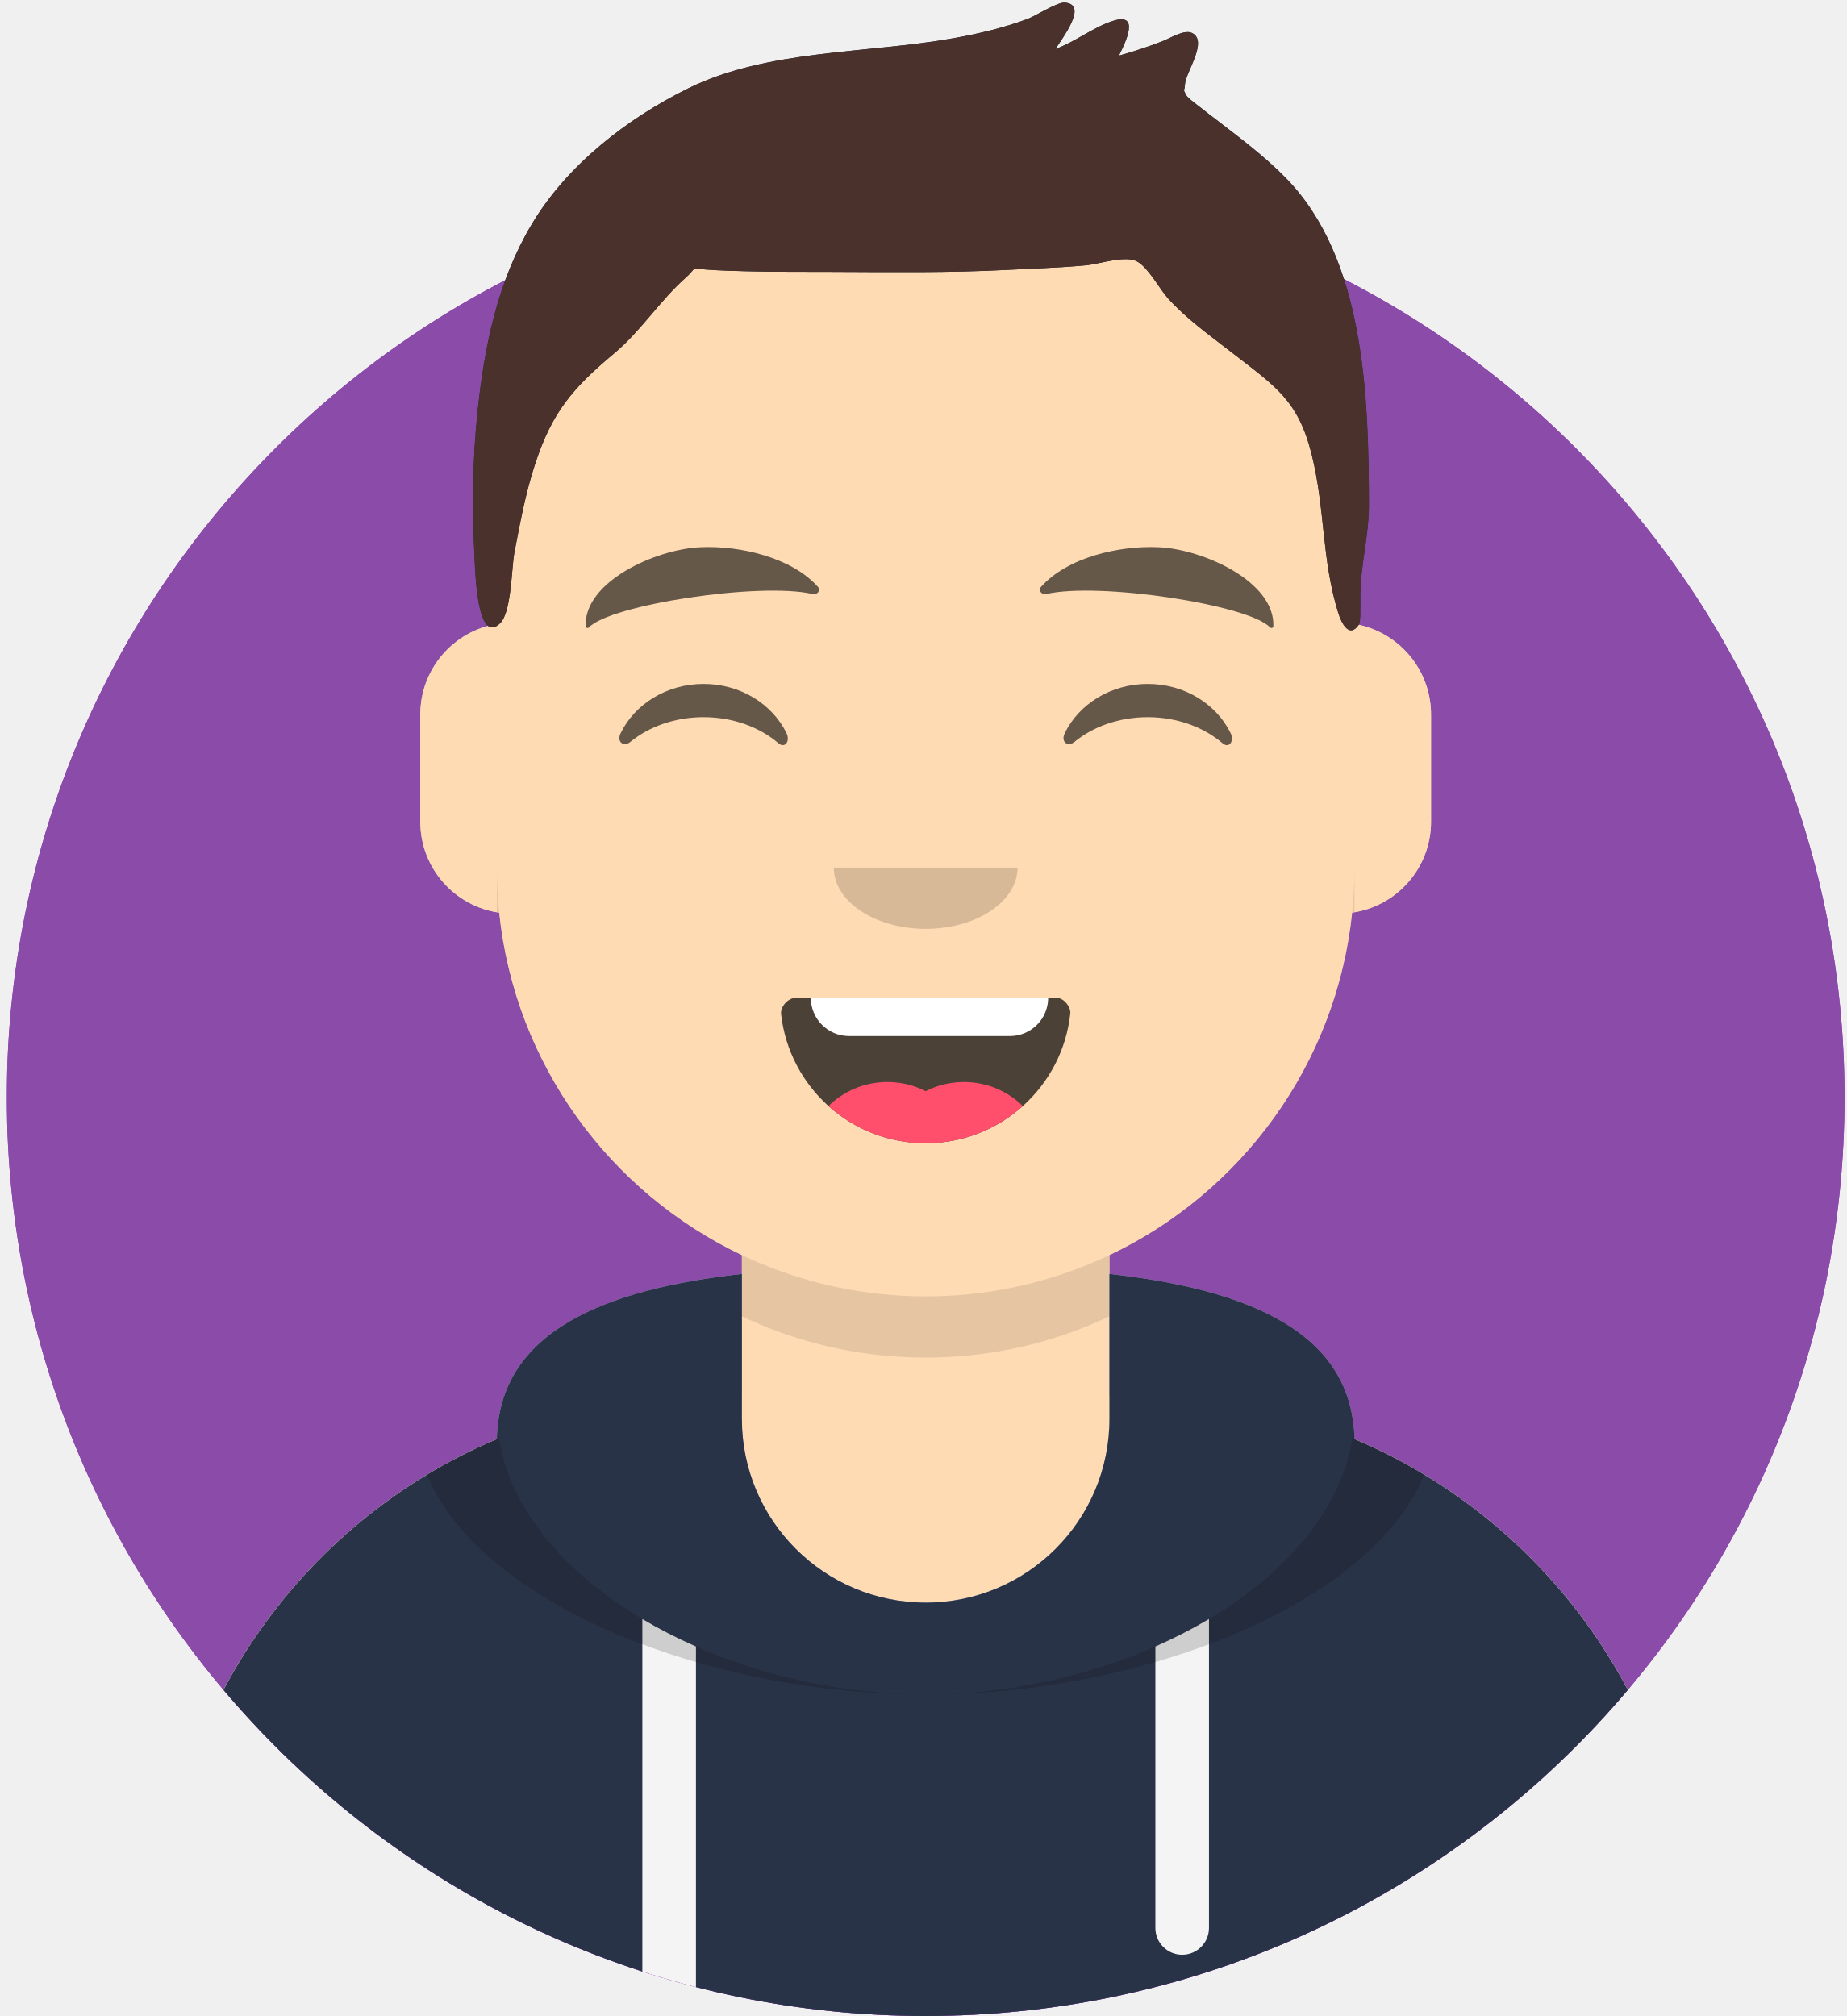
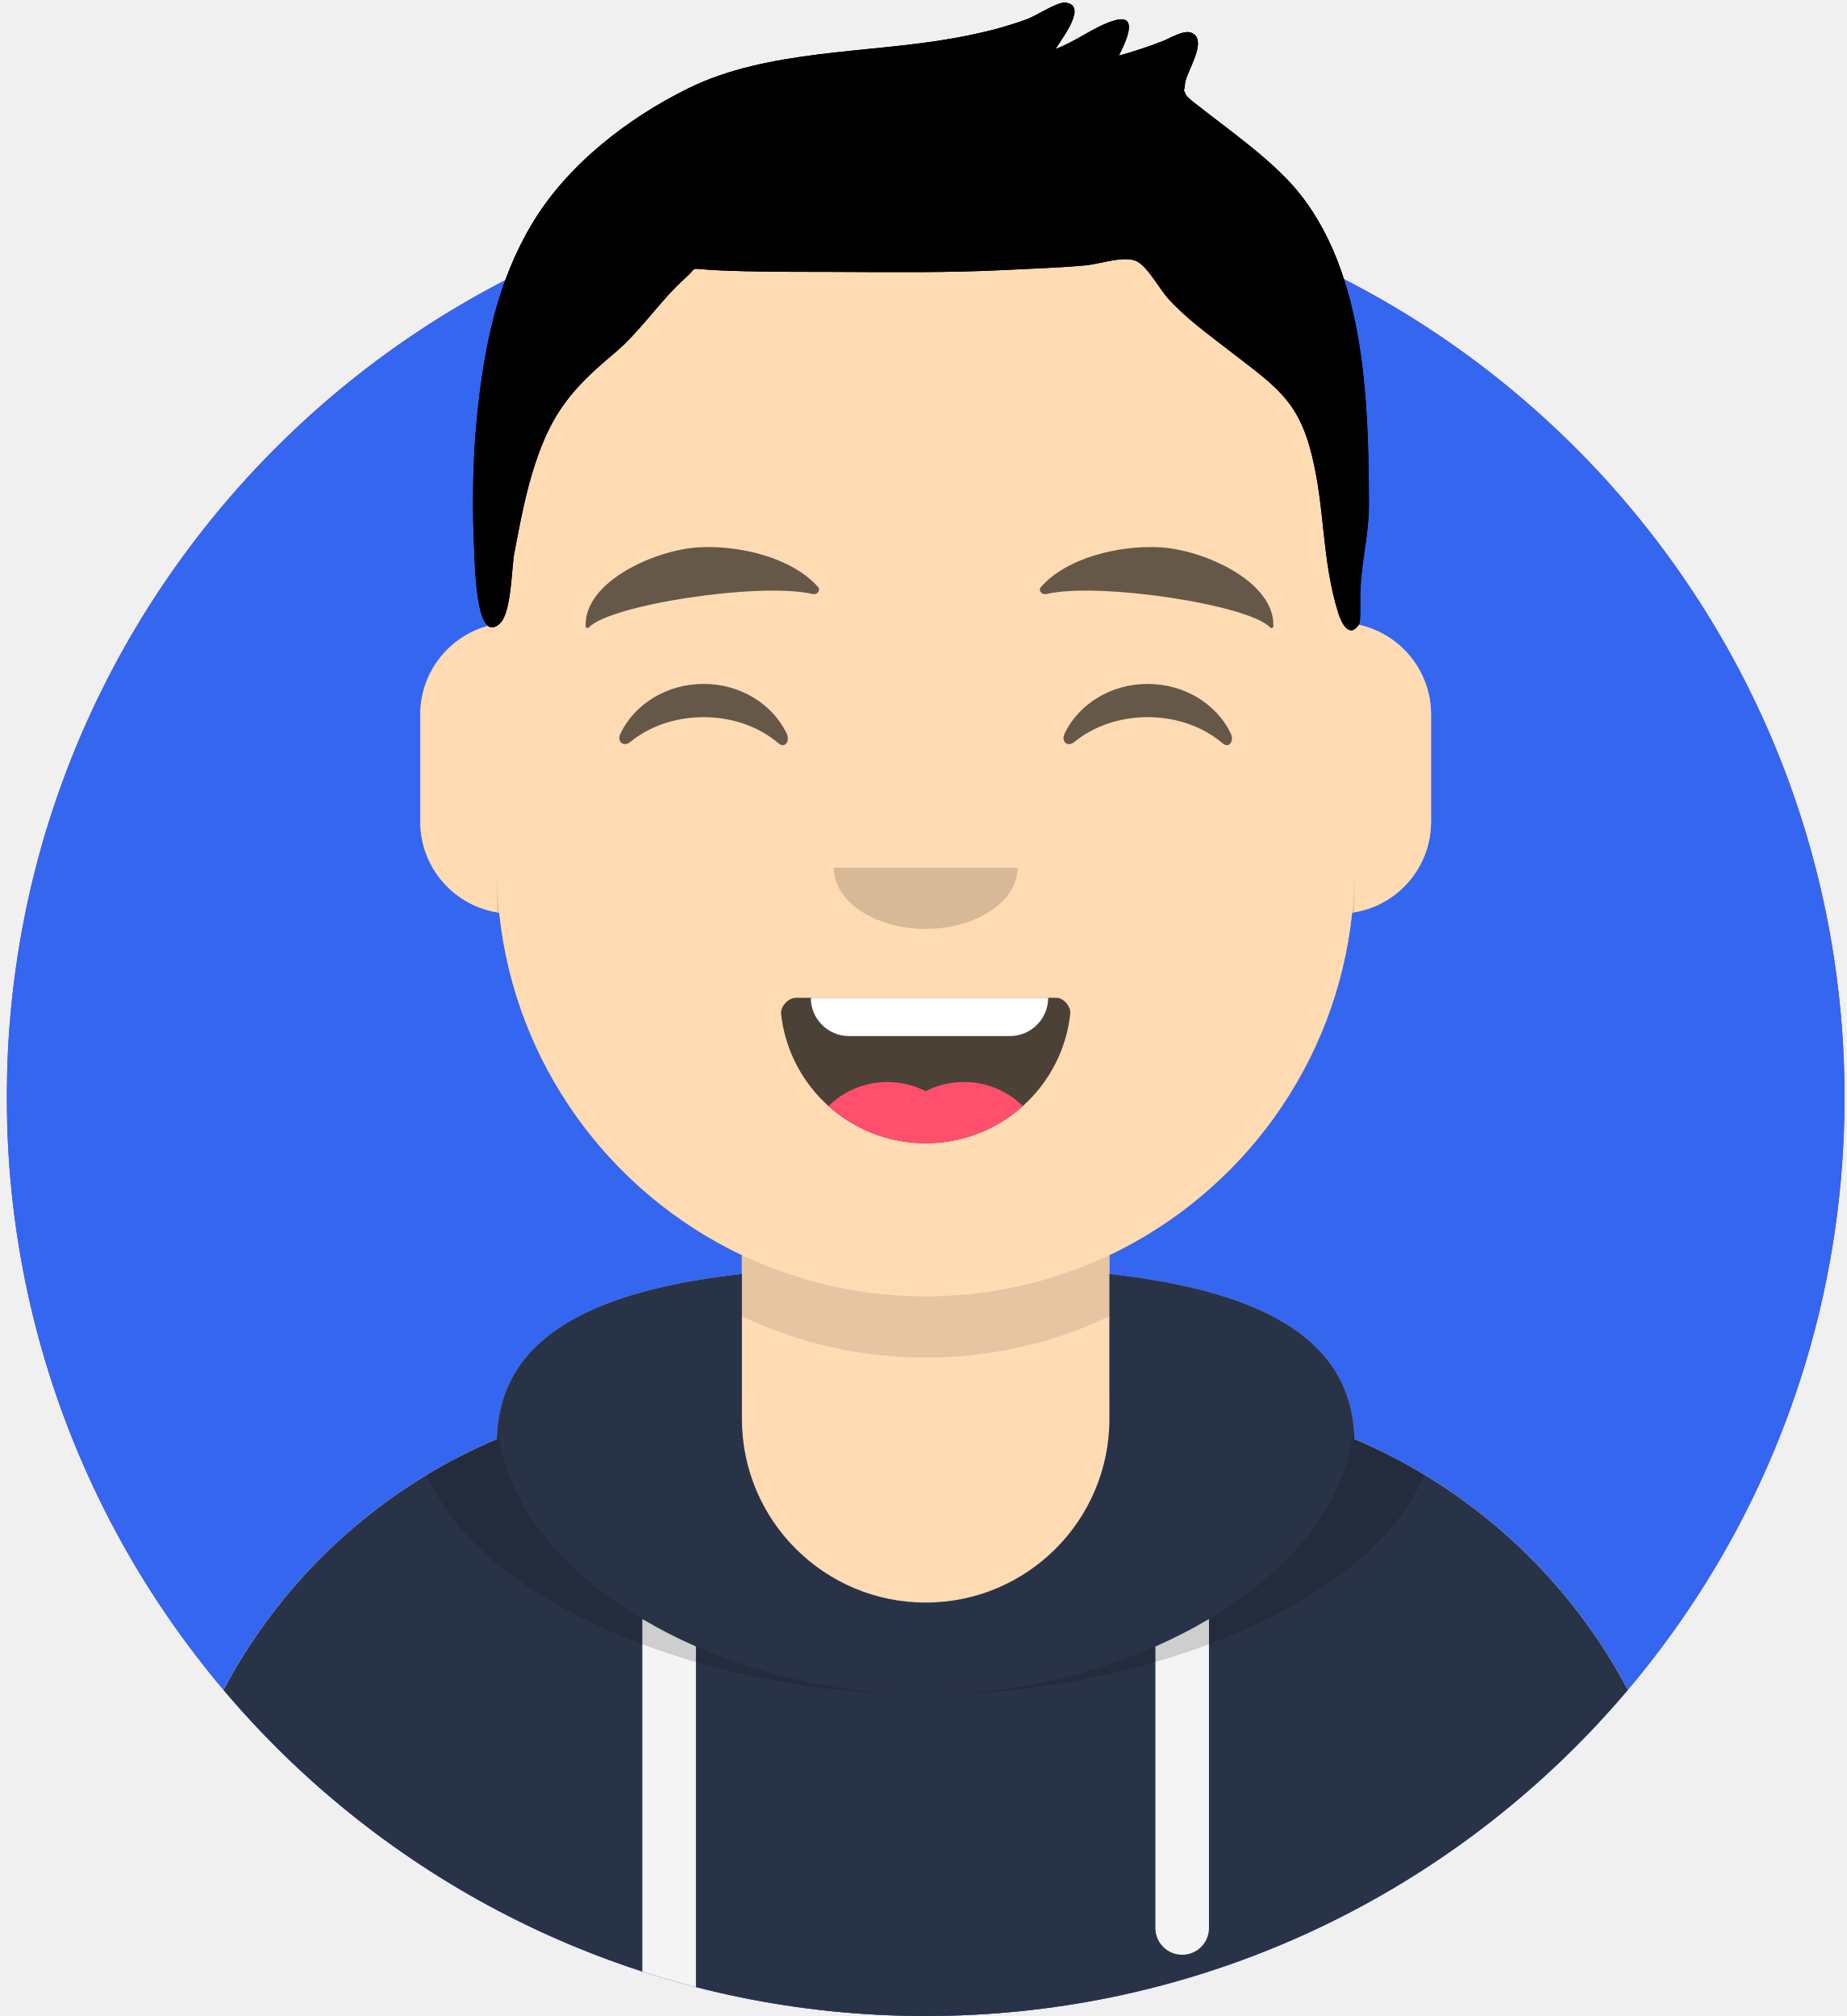
<svg xmlns="http://www.w3.org/2000/svg" xmlns:xlink="http://www.w3.org/1999/xlink" width="217px" height="237px" viewBox="0 0 217 237" version="1.1">
  <defs>
    <circle id="path-1" cx="108" cy="108" r="108" />
    <path d="M-3.19744231e-14,144 L-3.19744231e-14,-1.42108547e-14 L237.6,-1.42108547e-14 L237.6,144 L226.8,144 C226.8,203.647 178.447,252 118.8,252 C59.153,252 10.8,203.647 10.8,144 L10.8,144 L-3.19744231e-14,144 Z" id="path-3" />
    <path d="M90,0 C117.835,-5.11323436e-15 140.4,22.565 140.4,50.4 L140.401,55.949 C145.508,56.807 149.4,61.249 149.4,66.6 L149.4,79.2 C149.4,84.647 145.367,89.152 140.125,89.893 C138.265,107.718 127.114,122.78 111.601,130.149 L111.6,146.7 L115.2,146.7 C150.988,146.7 180,175.712 180,211.5 L180,219.6 L0,219.6 L0,211.5 C-4.38277231e-15,175.712 29.012,146.7 64.8,146.7 L68.4,146.7 L68.4,130.15 C52.886,122.78 41.735,107.718 39.875,89.893 C34.633,89.152 30.6,84.647 30.6,79.2 L30.6,66.6 C30.6,61.249 34.492,56.806 39.6,55.949 L39.6,50.4 C39.6,22.565 62.165,5.11323436e-15 90,0 Z" id="path-5" />
    <path d="M140.401,11.764 C156.691,13.587 169.2,18.597 169.2,31.569 L169.194,31.18 C192.467,41.01 208.8,64.047 208.8,90.9 L208.8,99 L28.8,99 L28.8,90.9 C28.8,64.047 45.133,41.01 68.406,31.18 C68.653,18.496 81.073,13.568 97.2,11.764 L97.2,28.8 C97.2,40.729 106.871,50.4 118.8,50.4 C130.729,50.4 140.4,40.729 140.4,28.8 L140.4,28.8 Z" id="path-7" />
    <path d="M31.606,13.615 C32.558,22.158 39.803,28.8 48.6,28.8 C57.424,28.8 64.687,22.117 65.603,13.536 C65.676,12.845 64.905,11.7 63.938,11.7 C50.534,11.7 40.264,11.7 33.378,11.7 C32.406,11.7 31.511,12.761 31.606,13.615 Z" id="path-9" />
    <rect id="path-11" x="0" y="0" width="237.6" height="252" />
    <path d="M118.135,20.928 C115.651,18.39 112.767,16.236 109.962,14.076 C109.343,13.6 108.715,13.135 108.109,12.641 C107.972,12.528 106.563,11.519 106.394,11.148 C105.988,10.254 106.224,10.95 106.28,9.884 C106.35,8.535 109.1,4.727 107.048,3.854 C106.146,3.47 104.536,4.492 103.67,4.83 C101.977,5.49 100.263,6.054 98.512,6.54 C99.351,4.869 100.95,1.524 97.944,2.419 C95.603,3.116 93.421,4.91 91.068,5.753 C91.847,4.477 94.96,0.523 92.147,0.302 C91.271,0.233 88.724,1.875 87.782,2.226 C84.959,3.275 82.075,3.953 79.111,4.487 C69.033,6.304 57.248,5.786 47.923,10.374 C40.735,13.911 33.636,19.4 29.484,26.389 C25.481,33.125 23.984,40.498 23.146,48.217 C22.532,53.882 22.482,59.738 22.769,65.424 C22.863,67.287 23.073,75.874 25.779,73.273 C27.127,71.978 27.117,66.745 27.457,64.974 C28.133,61.451 28.783,57.911 29.91,54.5 C31.895,48.49 34.238,45.687 39.184,41.547 C42.359,38.89 44.588,35.3 47.625,32.62 C48.99,31.416 47.949,31.542 50.143,31.7 C51.616,31.806 53.097,31.846 54.574,31.885 C57.99,31.974 61.412,31.951 64.829,31.963 C71.711,31.988 78.561,32.085 85.437,31.725 C88.492,31.565 91.556,31.478 94.603,31.195 C96.306,31.038 99.326,29.947 100.728,30.78 C102.01,31.543 103.342,34.034 104.263,35.054 C106.438,37.464 109.032,39.305 111.576,41.282 C116.881,45.403 119.559,46.98 121.17,53.421 C122.775,59.838 122.325,65.791 124.312,72.106 C124.662,73.217 125.586,75.13 126.726,73.415 C126.937,73.096 126.883,71.345 126.883,70.337 C126.883,66.27 127.913,63.218 127.9,59.123 C127.849,46.674 127.447,30.442 118.135,20.928 Z" id="path-13" />
  </defs>
  <g id="Website" stroke="none" stroke-width="1" fill="none" fill-rule="evenodd">
    <g id="mf-avatar" transform="translate(-10, -15)">
      <g id="Circle" transform="translate(10.8, 36)">
        <mask id="mask-2" fill="white">
          <use xlink:href="#path-1" />
        </mask>
        <use id="Circle-Background" fill="#972dc2" xlink:href="#path-1" />
-         <g id="🖍-Circle-Color" mask="url(#mask-2)" fill="#8a4ca8">
+         <g id="🖍-Circle-Color" mask="url(#mask-2)" fill="#3466f0">
          <rect id="🖍Color" x="0" y="0" width="216.445" height="216" />
        </g>
      </g>
      <mask id="mask-4" fill="white">
        <use xlink:href="#path-3" />
      </mask>
      <g id="Mask" />
      <g id="Avataaar" mask="url(#mask-4)">
        <g id="Body" transform="translate(28.8, 32.4)">
          <mask id="mask-6" fill="white">
            <use xlink:href="#path-5" />
          </mask>
          <use fill="#D0C6AC" xlink:href="#path-5" />
          <g id="Skin/👶🏻-05-Pale" mask="url(#mask-6)" fill="#FFDBB4">
            <g transform="translate(-28.8, 0)" id="Color">
              <rect x="0" y="0" width="238.384" height="220.355" />
            </g>
          </g>
          <path d="M39.6,84.6 C39.6,112.435 62.165,135 90,135 C117.835,135 140.4,112.435 140.4,84.6 L140.4,84.6 L140.4,91.8 C140.4,119.635 117.835,142.2 90,142.2 C62.165,142.2 39.6,119.635 39.6,91.8 Z" id="Neck-Shadow" fill-opacity="0.1" fill="#000000" mask="url(#mask-6)" />
        </g>
        <g id="Clothing/Hoodie" transform="translate(0, 153)">
          <mask id="mask-8" fill="white">
            <use xlink:href="#path-7" />
          </mask>
          <use id="Hoodie" fill="#B7C1DB" fill-rule="evenodd" xlink:href="#path-7" />
          <g id="Color/Palette/Slate" mask="url(#mask-8)" fill="#293347" fill-rule="evenodd">
            <rect id="🖍Color" x="0" y="0" width="238.491" height="99" />
          </g>
          <path d="M91.8,55.565 L91.8,99 L85.5,99 L85.499,52.335 C87.483,53.514 89.592,54.594 91.8,55.565 Z M152.101,52.334 L152.1,88.65 C152.1,90.39 150.69,91.8 148.95,91.8 C147.21,91.8 145.8,90.39 145.8,88.65 L145.801,55.565 C148.009,54.594 150.118,53.513 152.101,52.334 Z" id="Straps" fill="#F4F4F4" fill-rule="evenodd" mask="url(#mask-8)" />
          <path d="M155.733,11.451 C169.28,14.013 178.65,19.118 178.65,29.077 C178.65,46.818 148.916,61.2 118.8,61.2 C88.684,61.2 58.95,46.818 58.95,29.077 C58.95,19.118 68.32,14.013 81.867,11.451 C73.689,14.466 68.4,19.534 68.4,27.969 C68.4,46.322 93.439,61.2 118.8,61.2 C144.161,61.2 169.2,46.322 169.2,27.969 C169.2,19.71 164.13,14.679 156.241,11.642 Z" id="Shadow" fill-opacity="0.16" fill="#000000" fill-rule="evenodd" mask="url(#mask-8)" />
        </g>
        <g id="Face" transform="translate(68.4, 73.8)">
          <g id="Mouth/Smile" transform="translate(1.8, 46.8)">
            <mask id="mask-10" fill="white">
              <use xlink:href="#path-9" />
            </mask>
            <use id="Mouth" fill-opacity="0.7" fill="#000000" fill-rule="evenodd" xlink:href="#path-9" />
            <path d="M39.6,1.8 L58.5,1.8 C60.985,1.8 63,3.815 63,6.3 L63,11.7 C63,14.185 60.985,16.2 58.5,16.2 L39.6,16.2 C37.115,16.2 35.1,14.185 35.1,11.7 L35.1,6.3 C35.1,3.815 37.115,1.8 39.6,1.8 Z" id="Teeth" fill="#FFFFFF" fill-rule="evenodd" mask="url(#mask-10)" />
            <g id="Tongue" stroke-width="1" fill-rule="evenodd" mask="url(#mask-10)" fill="#FF4F6D">
              <g transform="translate(34.2, 21.6)">
                <circle cx="9.9" cy="9.9" r="9.9" />
                <circle cx="18.9" cy="9.9" r="9.9" />
              </g>
            </g>
          </g>
          <g id="Nose/Default" transform="translate(25.2, 36)" fill="#000000" fill-opacity="0.16">
            <path d="M14.4,7.2 C14.4,11.176 19.235,14.4 25.2,14.4 L25.2,14.4 C31.165,14.4 36,11.176 36,7.2" id="Nose" />
          </g>
          <g id="Eyes/Happy-😁" transform="translate(0, 7.2)" fill="#000000" fill-opacity="0.6">
            <path d="M14.544,20.203 C16.206,16.784 19.948,14.4 24.298,14.4 C28.632,14.4 32.363,16.767 34.034,20.166 C34.53,21.176 33.824,22.003 33.112,21.39 C30.906,19.494 27.773,18.309 24.298,18.309 C20.931,18.309 17.886,19.421 15.694,21.214 C14.892,21.87 14.058,21.203 14.544,20.203 Z" id="Squint" />
            <path d="M66.744,20.203 C68.406,16.784 72.148,14.4 76.498,14.4 C80.832,14.4 84.563,16.767 86.234,20.166 C86.73,21.176 86.024,22.003 85.312,21.39 C83.106,19.494 79.973,18.309 76.498,18.309 C73.131,18.309 70.086,19.421 67.894,21.214 C67.092,21.87 66.258,21.203 66.744,20.203 Z" id="Squint" />
          </g>
          <g id="Eyebrow/Natural/Default-Natural" fill="#000000" fill-opacity="0.6">
            <path d="M23.435,5.589 C18.25,6.285 10.164,10.805 10.84,16.036 C10.862,16.207 11.121,16.261 11.233,16.118 C13.471,13.248 30.774,9.033 37.075,9.913 C37.652,9.994 38.032,9.399 37.639,9.027 C34.269,5.845 28.08,4.961 23.435,5.589" id="Eyebrow" transform="translate(24.3, 10.8) rotate(5) translate(-24.3, -10.8) " />
            <path d="M76.535,5.589 C71.35,6.285 63.264,10.805 63.94,16.036 C63.962,16.207 64.221,16.261 64.333,16.118 C66.571,13.248 83.874,9.033 90.175,9.913 C90.752,9.994 91.132,9.399 90.739,9.027 C87.369,5.845 81.18,4.961 76.535,5.589" id="Eyebrow" transform="translate(77.4, 10.8) scale(-1, 1) rotate(5) translate(-77.4, -10.8) " />
          </g>
        </g>
        <g id="Top">
          <mask id="mask-12" fill="white">
            <use xlink:href="#path-11" />
          </mask>
          <g id="Mask" />
          <g mask="url(#mask-12)">
            <g transform="translate(43, 15)">
              <mask id="mask-14" fill="white">
                <use xlink:href="#path-13" />
              </mask>
-               <use id="Short-Hair" stroke="none" fill="#1F3140" fill-rule="evenodd" xlink:href="#path-13" />
+               <use id="Short-Hair" stroke="none" fill="#000000" fill-rule="evenodd" xlink:href="#path-13" />
              <g id="Color/Hair/Brown-Dark" stroke="none" fill="none" mask="url(#mask-14)" fill-rule="evenodd">
-                 <g transform="translate(-43.1, -15)" fill="#4A312C" id="Color">
+                 <g transform="translate(-43.1, -15)" fill="#000000" id="Color">
                  <rect x="0" y="0" width="239.107" height="252.406" />
                </g>
              </g>
            </g>
          </g>
        </g>
      </g>
    </g>
  </g>
</svg>
